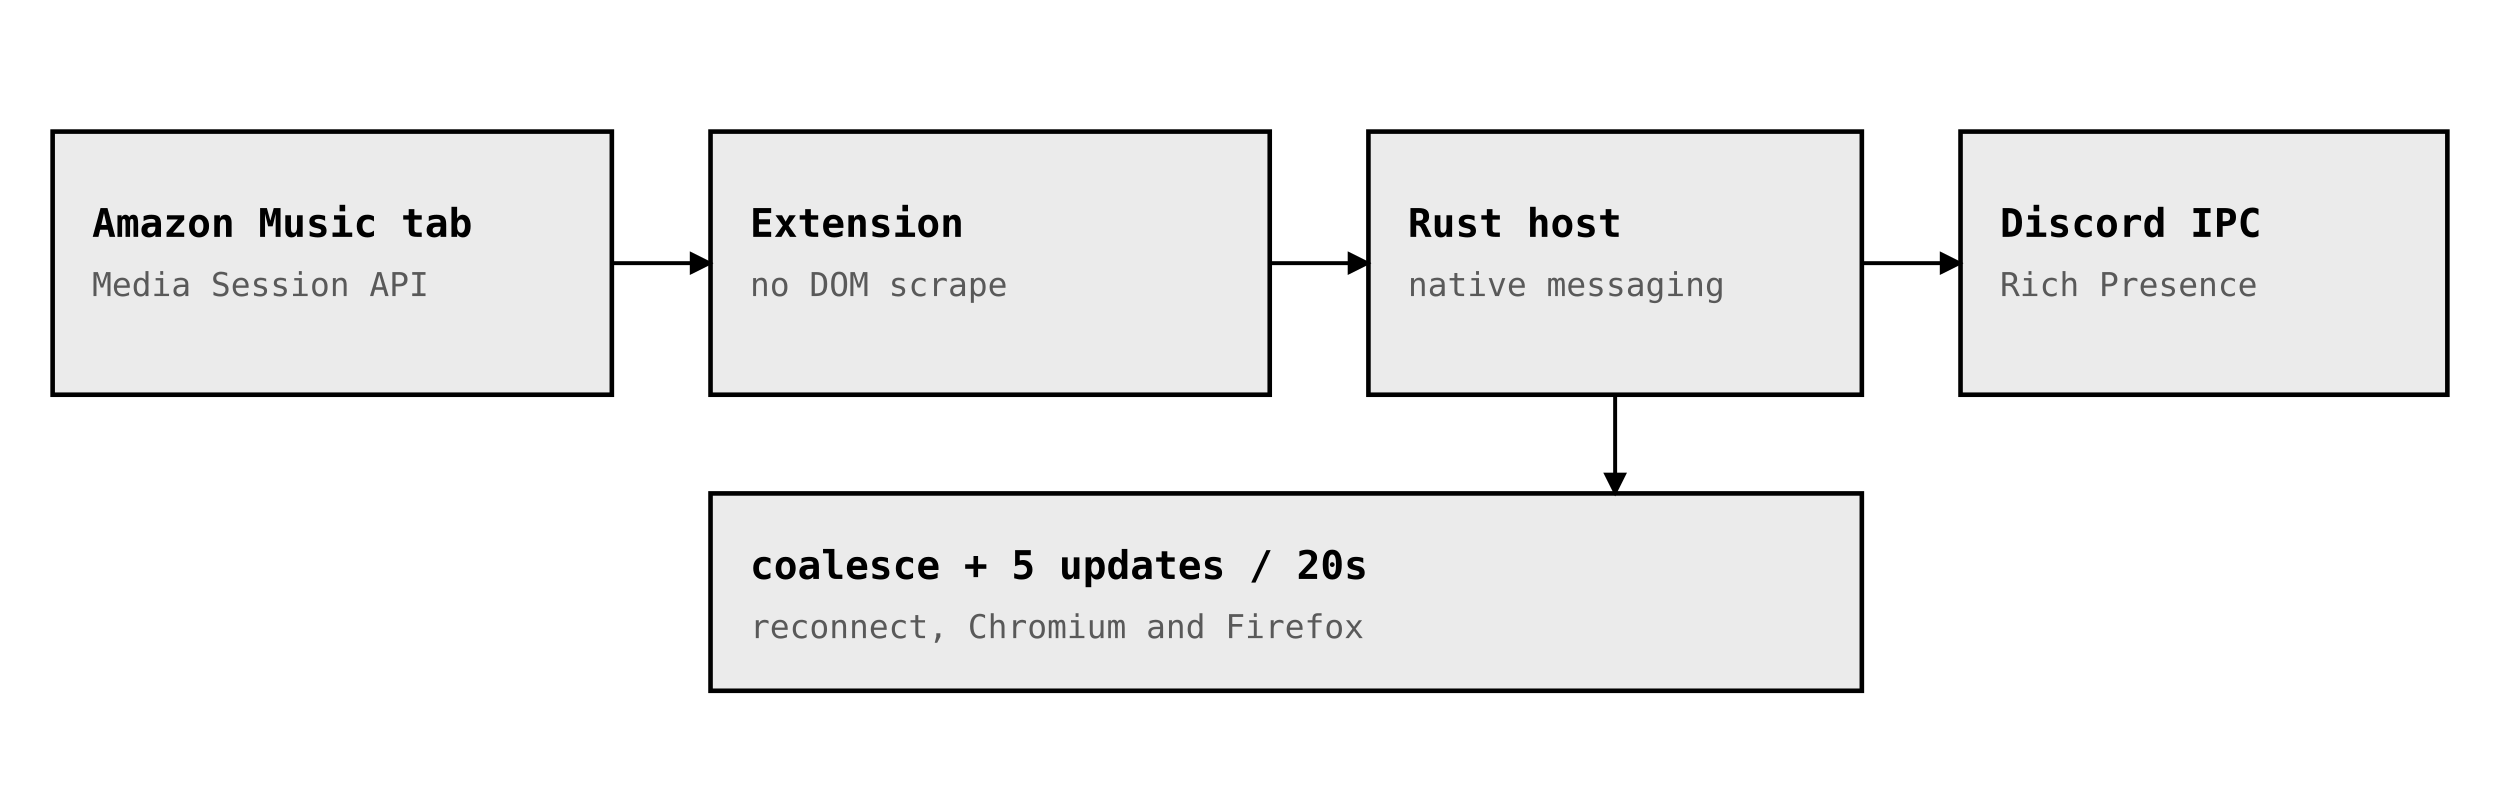
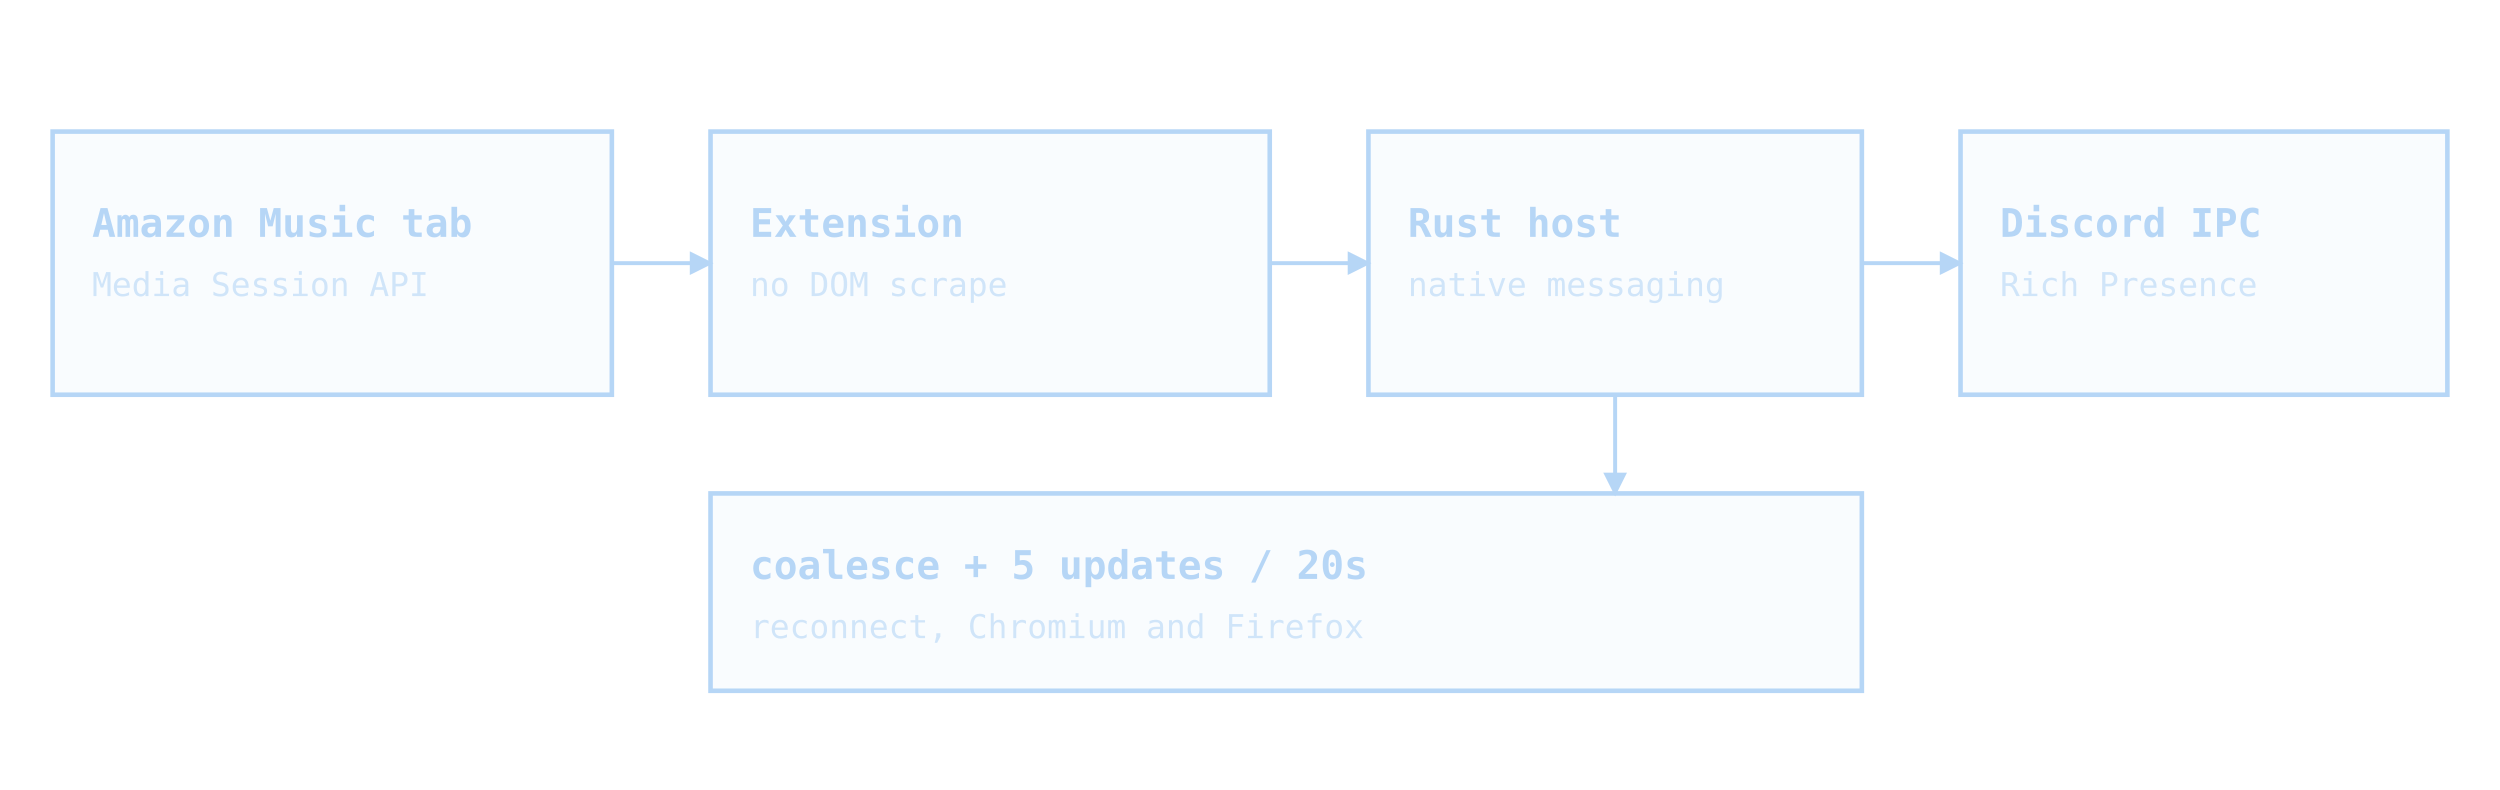
- <svg xmlns="http://www.w3.org/2000/svg" viewBox="0 0 760 240" role="img" aria-label="Amazon Music Discord RPC path">
+ <svg xmlns="http://www.w3.org/2000/svg" color="#b6d6f6" viewBox="0 0 760 240" role="img" aria-label="Amazon Music Discord RPC path">
  <style>
    .box { fill: none; stroke: currentColor; stroke-width: 1.4; }
    .fill { fill: currentColor; fill-opacity: 0.08; }
    .t { font: 600 12px ui-monospace, SFMono-Regular, Menlo, monospace; fill: currentColor; }
    .s { font: 400 10px ui-monospace, SFMono-Regular, Menlo, monospace; fill: currentColor; opacity: 0.62; }
    .arr { stroke: currentColor; stroke-width: 1.2; fill: none; marker-end: url(#ah); }
  </style>
  <defs>
    <marker id="ah" viewBox="0 0 8 8" refX="7" refY="4" markerWidth="6" markerHeight="6" orient="auto">
      <path d="M0 0 L8 4 L0 8 z" fill="currentColor" />
    </marker>
  </defs>
  <rect class="box fill" x="16" y="40" width="170" height="80" />
  <text class="t" x="28" y="72">Amazon Music tab</text>
  <text class="s" x="28" y="90">Media Session API</text>
  <rect class="box fill" x="216" y="40" width="170" height="80" />
  <text class="t" x="228" y="72">Extension</text>
  <text class="s" x="228" y="90">no DOM scrape</text>
  <rect class="box fill" x="416" y="40" width="150" height="80" />
  <text class="t" x="428" y="72">Rust host</text>
  <text class="s" x="428" y="90">native messaging</text>
  <rect class="box fill" x="596" y="40" width="148" height="80" />
  <text class="t" x="608" y="72">Discord IPC</text>
  <text class="s" x="608" y="90">Rich Presence</text>
  <rect class="box fill" x="216" y="150" width="350" height="60" />
  <text class="t" x="228" y="176">coalesce + 5 updates / 20s</text>
  <text class="s" x="228" y="194">reconnect, Chromium and Firefox</text>
  <path class="arr" d="M186 80 H216" />
  <path class="arr" d="M386 80 H416" />
  <path class="arr" d="M566 80 H596" />
  <path class="arr" d="M491 120 V150" />
</svg>
